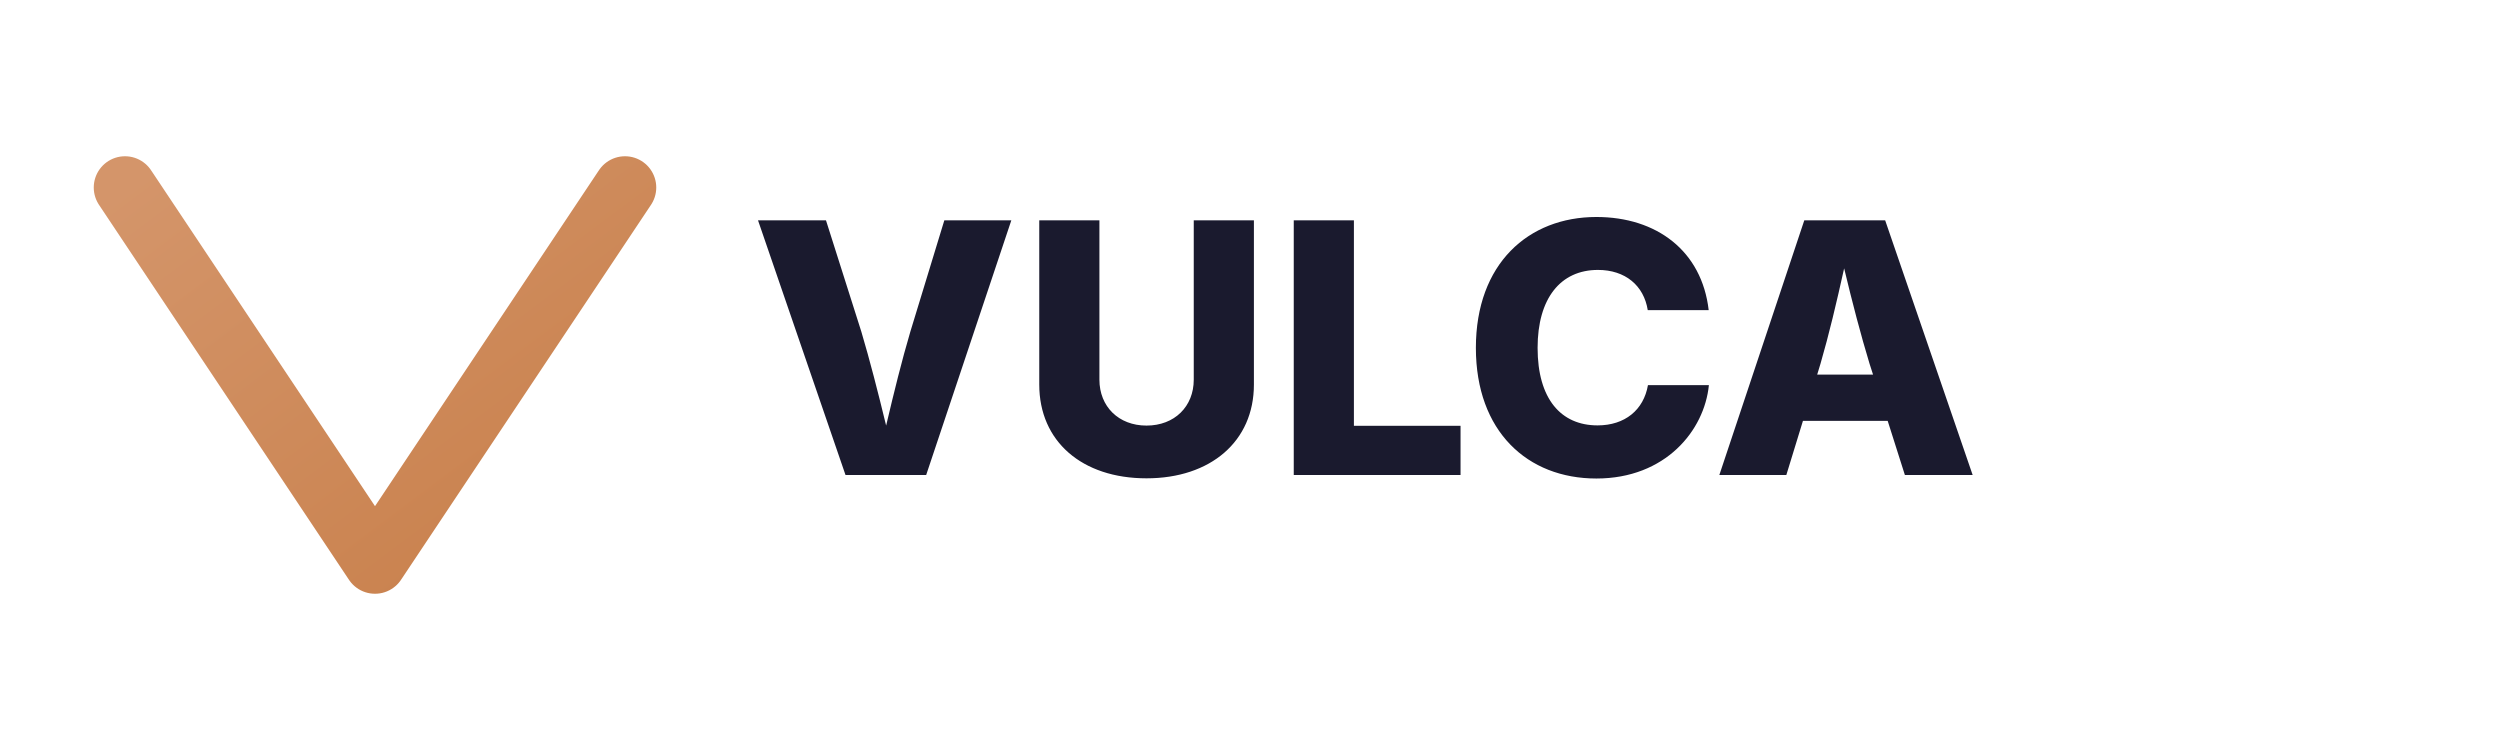
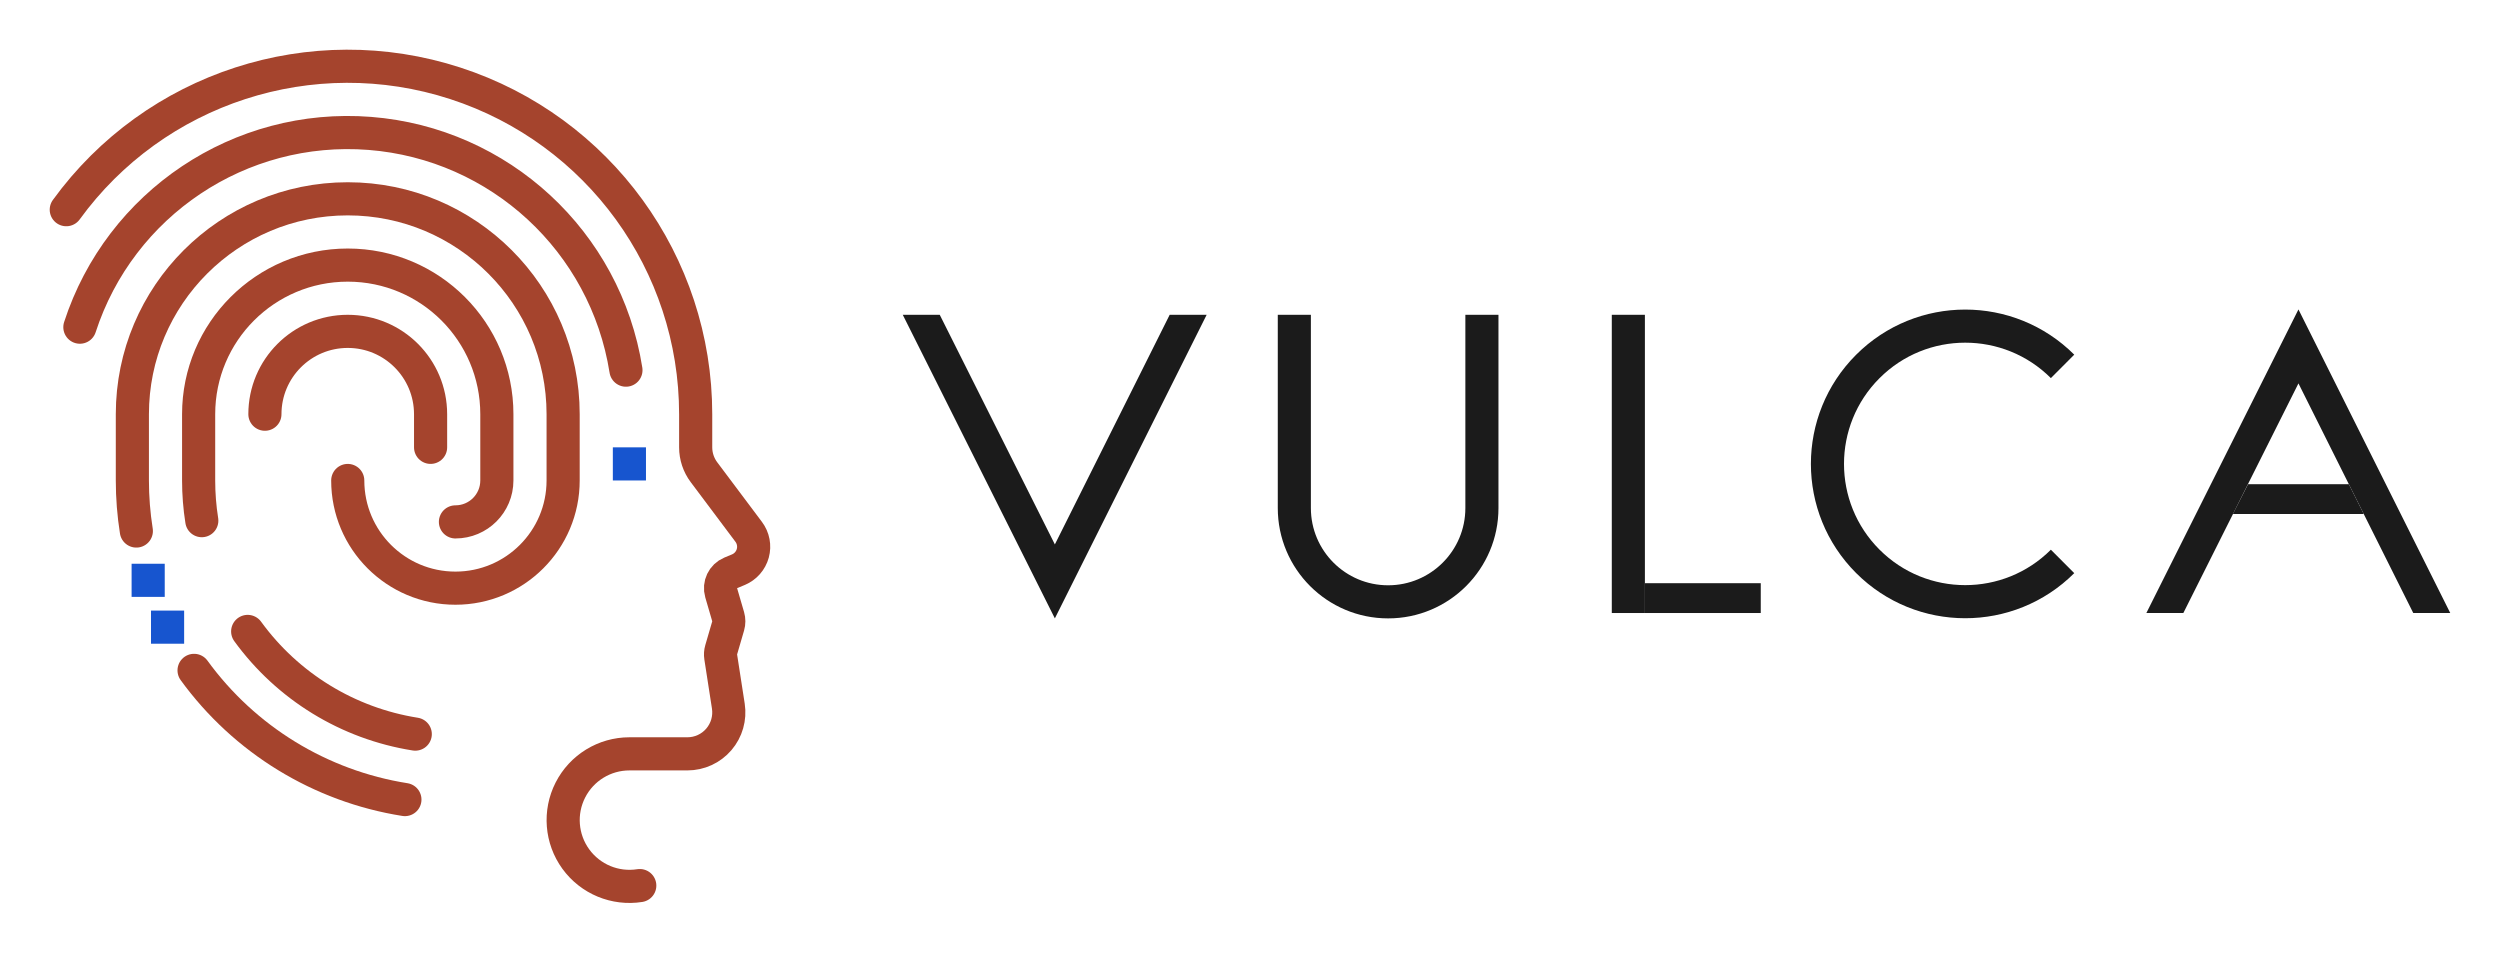
- <svg xmlns="http://www.w3.org/2000/svg" viewBox="0 0 200 60">
-   <defs>
-     <linearGradient id="bronzeGradient" x1="0%" y1="0%" x2="100%" y2="100%">
-       <stop offset="0%" stop-color="#D4956A" />
-       <stop offset="100%" stop-color="#C87F4A" />
-     </linearGradient>
-   </defs>
-   <path d="M10 15 L30 45 L50 15" stroke="url(#bronzeGradient)" stroke-width="5" stroke-linecap="round" stroke-linejoin="round" fill="none" />
-   <text x="60" y="38" font-family="Inter, -apple-system, system-ui, sans-serif" font-size="28" font-weight="800" fill="#1a1a2e">VULCA</text>
+ <svg xmlns="http://www.w3.org/2000/svg" viewBox="-20.989 -25 150.893 57.5" width="1810.71" height="690">
+   <g>
+     <path d="M-16.989 -12.344 A21 21 0 0 1 21 -0 L21 2 A2.5 2.5 0 0 0 21.5 3.5 L24.2 7.1 A1.5 1.5 0 0 1 23.577 9.385 L23.115 9.577 A1 1 0 0 0 22.54 10.78 L22.96 12.22 A1 1 0 0 1 22.96 12.78 L22.54 14.22 A1 1 0 0 0 22.512 14.653 L22.971 17.618 A2.5 2.5 0 0 1 20.5 20.5 L17 20.5 A4 4 0 1 0 17.626 28.451" style="fill:none;stroke:#A5442D" stroke-width="2" stroke-linecap="round" stroke-linejoin="round" />
+     <path d="M-16.168 -5.253 A17 17 0 0 1 16.791 -2.659" style="fill:none;stroke:#A5442D" stroke-width="2" stroke-linecap="round" stroke-linejoin="round" />
+     <path d="M-12.76 7.051 A19.5 19.5 0 0 1 -13 4 L-13 0 A13 13 0 0 1 13 -0 L13 4 A6.5 6.5 0 0 1 0 4" style="fill:none;stroke:#A5442D" stroke-width="2" stroke-linecap="round" stroke-linejoin="round" />
+     <path d="M-8.809 6.425 A15.5 15.5 0 0 1 -9 4 L-9 0 A9 9 0 0 1 9 -0 L9 4 A2.5 2.5 0 0 1 6.5 6.5" style="fill:none;stroke:#A5442D" stroke-width="2" stroke-linecap="round" stroke-linejoin="round" />
+     <path d="M-5 0 A5 5 0 0 1 5 0 L5 2" style="fill:none;stroke:#A5442D" stroke-width="2" stroke-linecap="round" stroke-linejoin="round" />
+     <path d="M-6.04 13.111 A15.5 15.5 0 0 0 4.075 19.309" style="fill:none;stroke:#A5442D" stroke-width="2" stroke-linecap="round" stroke-linejoin="round" />
+     <path d="M-9.276 15.462 A19.5 19.5 0 0 0 3.45 23.26" style="fill:none;stroke:#A5442D" stroke-width="2" stroke-linecap="round" stroke-linejoin="round" />
+     <rect x="16" y="2" width="2" height="2" style="fill:#1755CF" />
+     <rect x="-13.046" y="9.026" width="2" height="2" style="fill:#1755CF" />
+     <rect x="-11.875" y="11.853" width="2" height="2" style="fill:#1755CF" />
+   </g>
+   <g transform="translate(33.4993 -6) scale(18)">
+     <polygon points="0,0 0.51,1.018 1.019,0 0.895,0 0.51,0.77 0.124,0" style="fill:#1B1B1B" />
+     <path d="M1.313 0 V0.648 A0.314 0.314 0 0 0 1.942 0.648 V0" style="fill:none;stroke:#1B1B1B" stroke-width="0.111" stroke-linecap="butt" stroke-linejoin="miter" />
+     <path d="M2.433 0 V1" style="fill:none;stroke:#1B1B1B" stroke-width="0.111" stroke-linecap="butt" stroke-linejoin="miter" />
+     <path d="M2.488 0.95 H2.877" style="fill:none;stroke:#1B1B1B" stroke-width="0.1" stroke-linecap="butt" stroke-linejoin="miter" />
+     <path d="M3.889 0.827 A0.462 0.462 0 1 1 3.889 0.173" style="fill:none;stroke:#1B1B1B" stroke-width="0.111" stroke-linecap="butt" stroke-linejoin="miter" />
+     <polygon points="4.17,1 4.68,-0.018 5.189,1 5.065,1 4.68,0.23 4.294,1" style="fill:#1B1B1B" />
+     <polygon points="4.511,0.568 4.849,0.568 4.899,0.668 4.46,0.668" style="fill:#1B1B1B" />
+   </g>
</svg>
